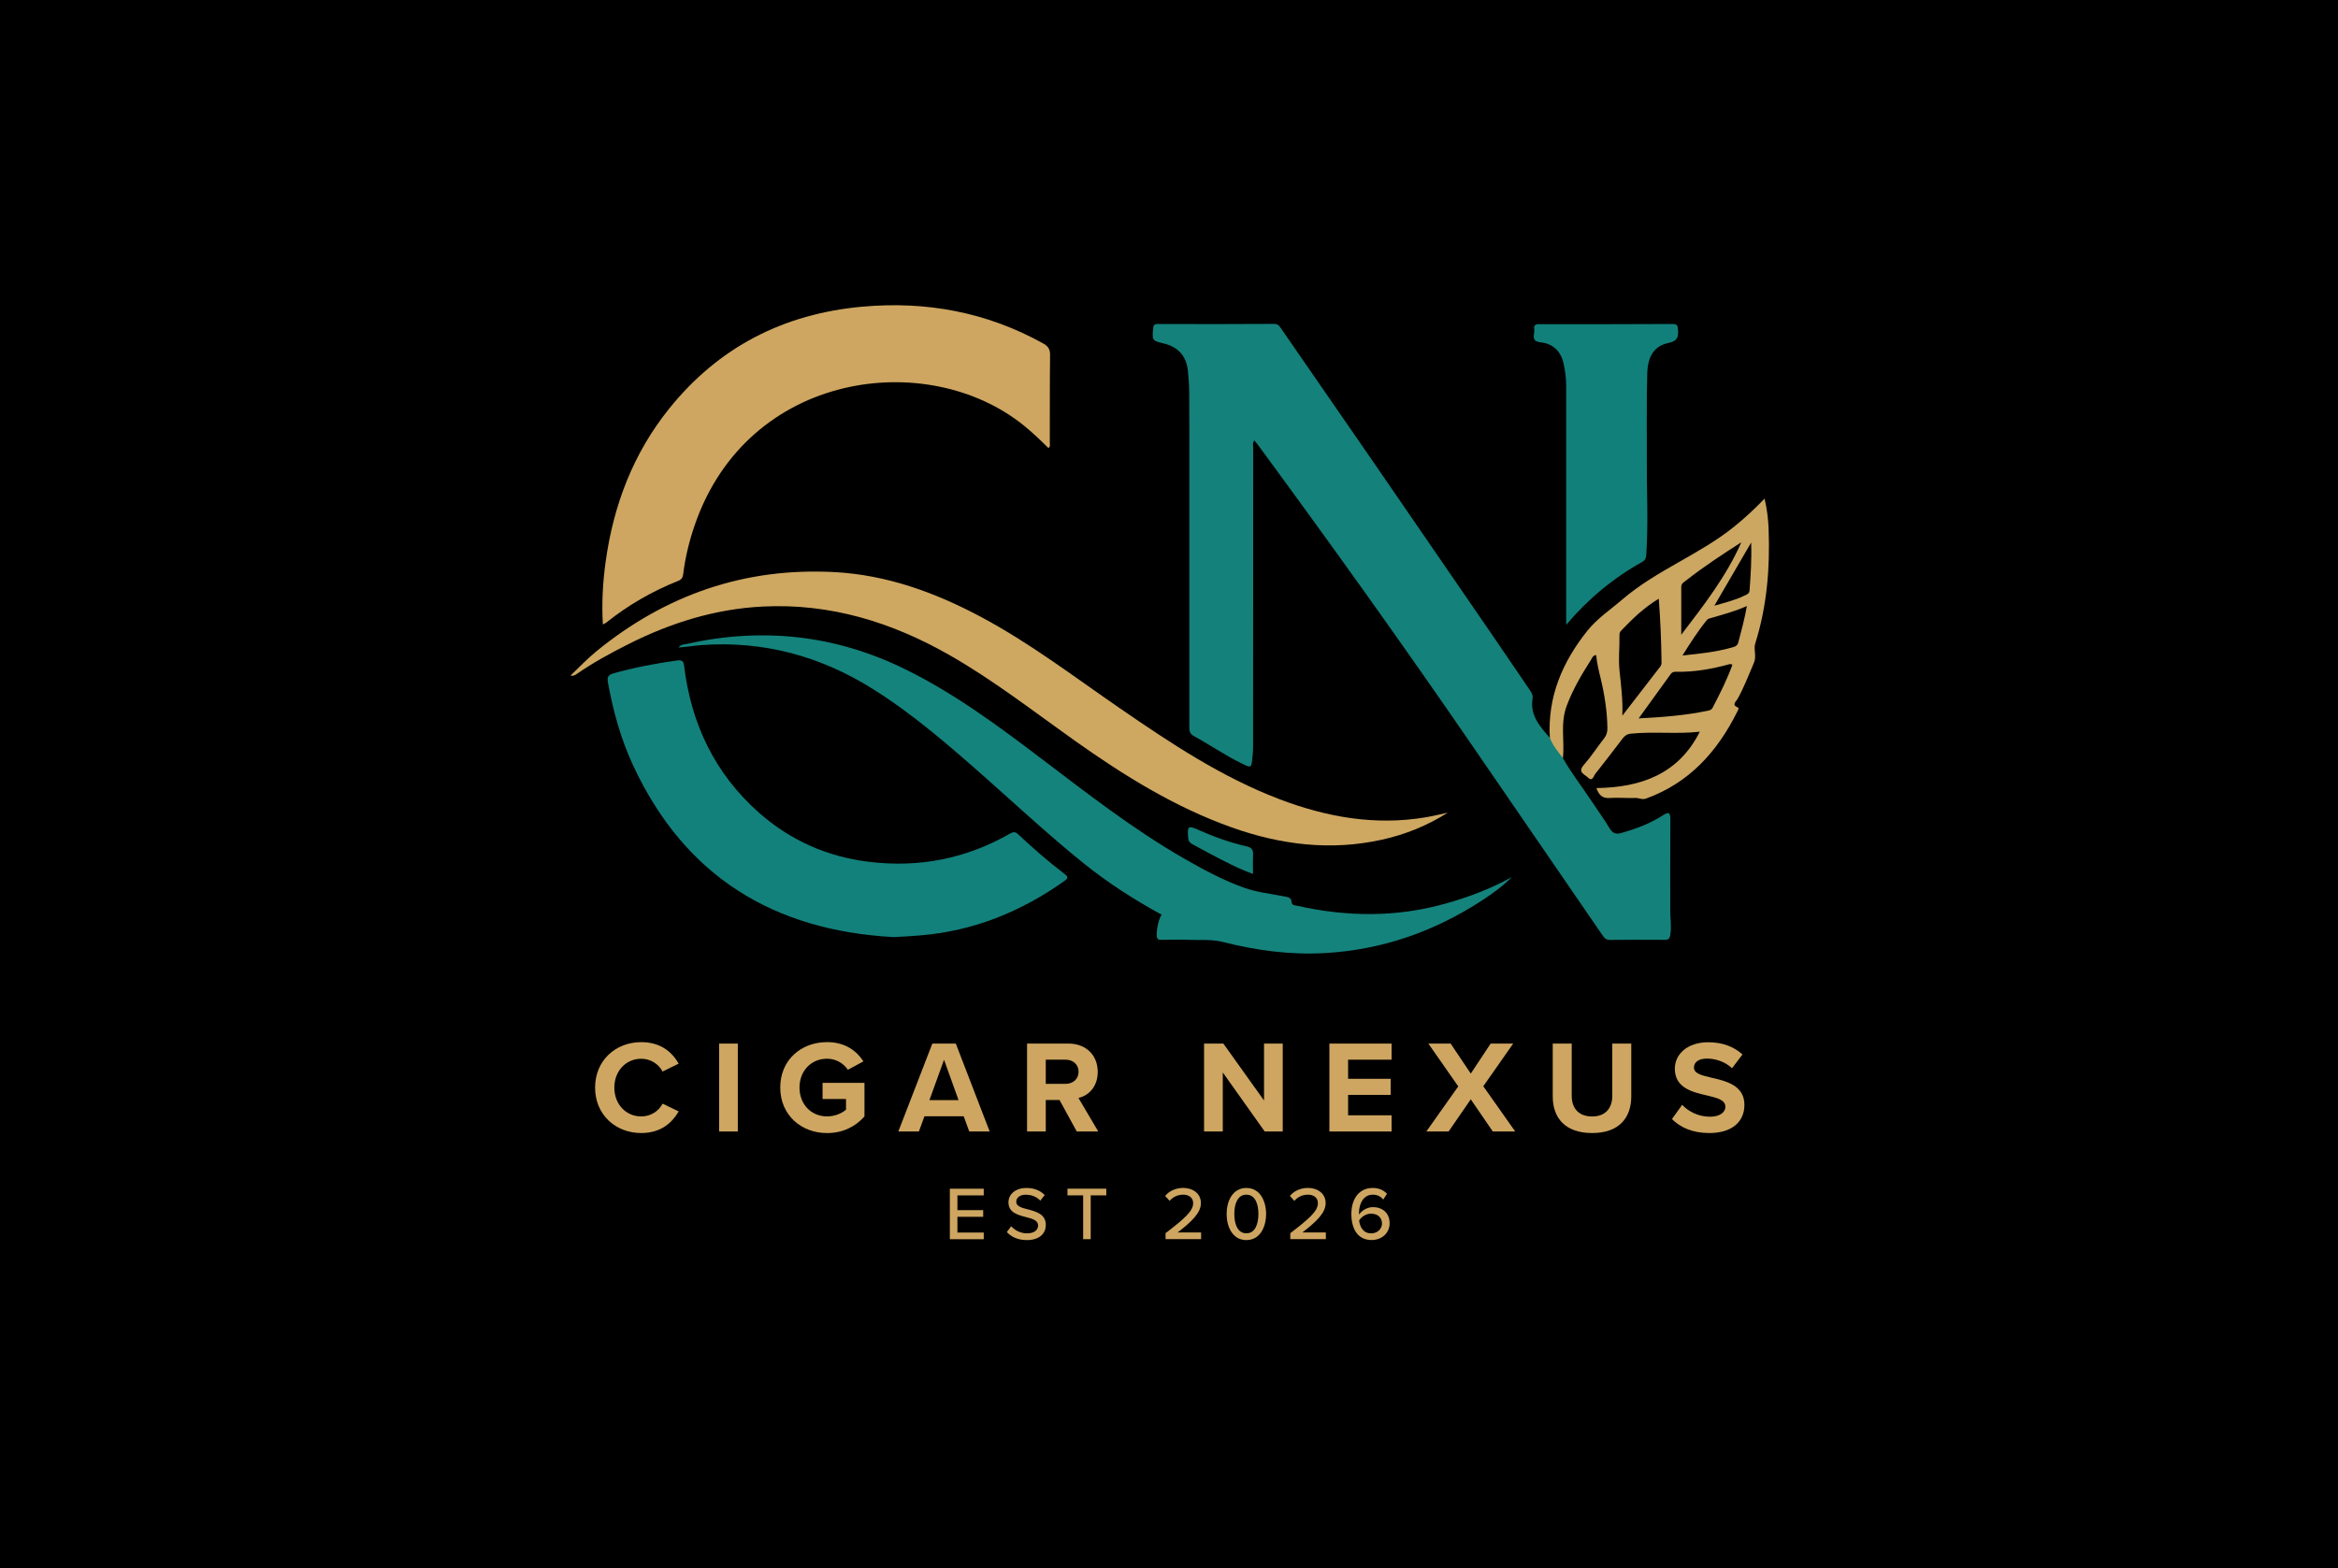
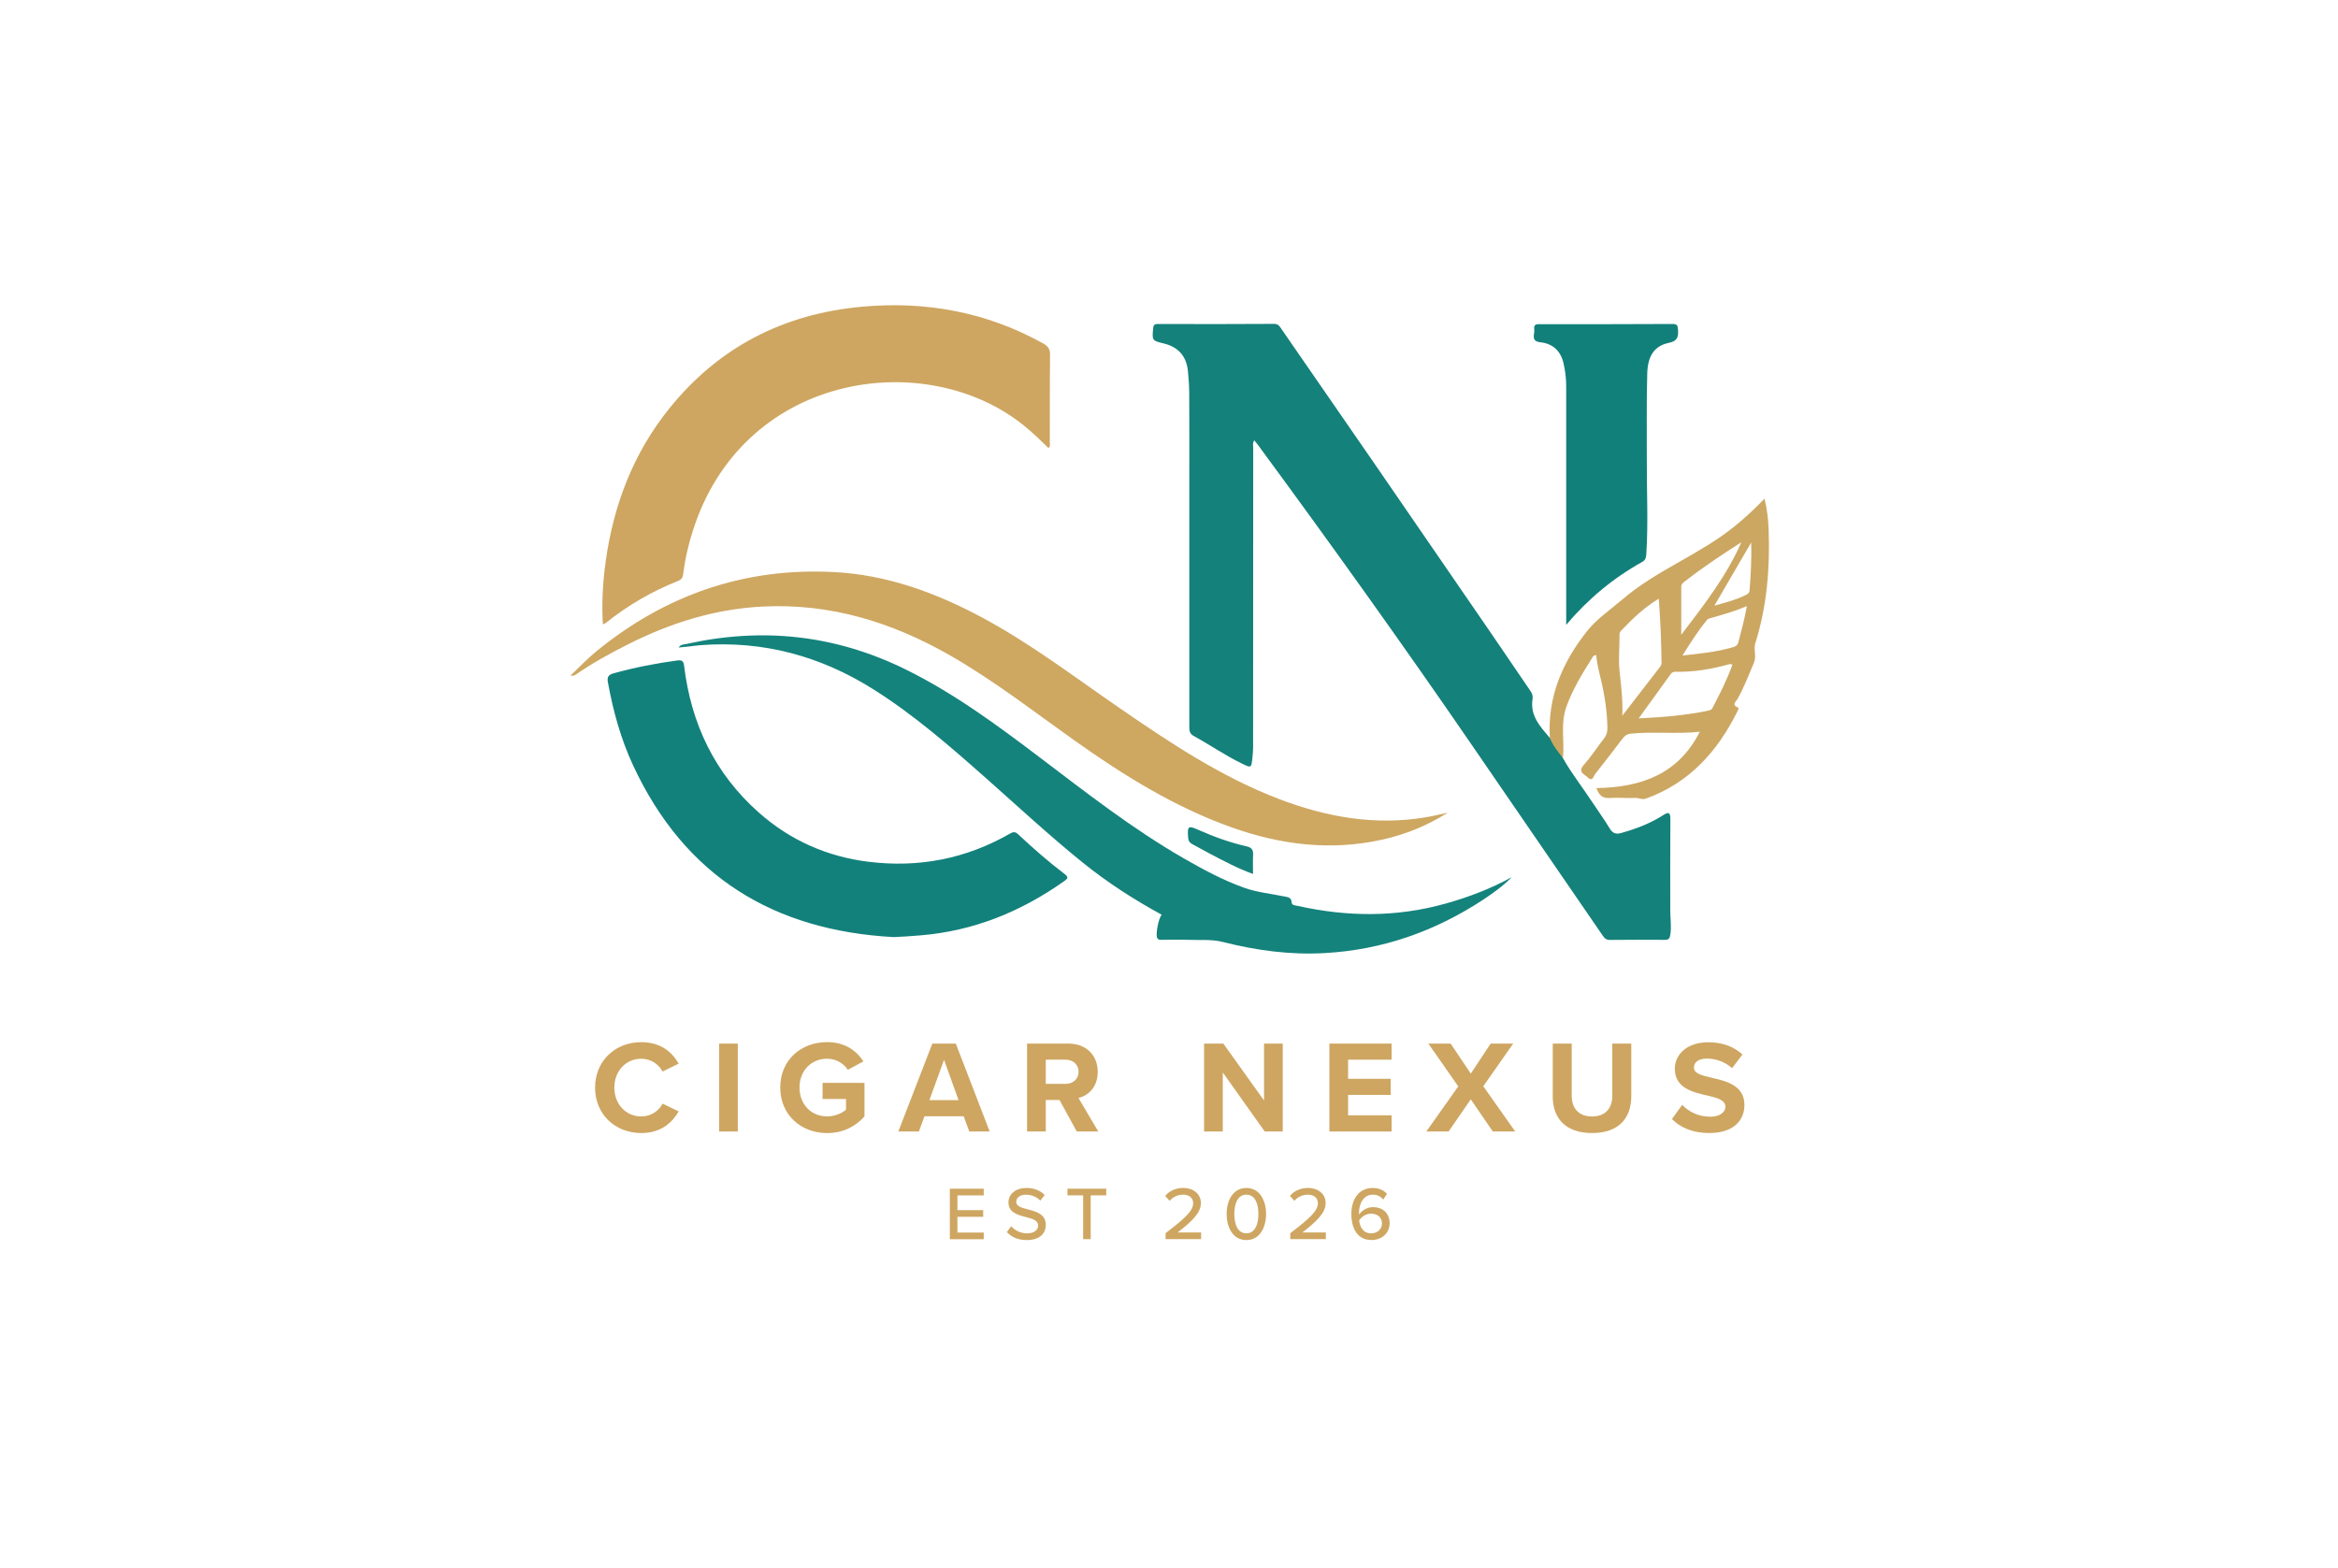
<svg xmlns="http://www.w3.org/2000/svg" version="1.1" id="Layer_1" x="0px" y="0px" viewBox="0 0 680 456" style="enable-background:new 0 0 680 456;" xml:space="preserve">
  <style type="text/css">
	.st0{fill:#14817A;}
	.st1{fill:#CEA661;}
	.st2{fill:#13817B;}
	.st3{fill:#14837C;}
	.st4{fill:#CEA761;}
	.st5{fill:#12807A;}
	.st6{fill:#CCA762;}
	.st7{fill:#15827B;}
</style>
-   <rect x="-15" y="-17" width="711" height="494" />
  <g>
    <g>
      <path class="st0" d="M454.57,220.54c2.46,4.39,5.59,8.34,8.35,12.53c1.74,2.65,3.62,5.21,5.25,7.92c0.88,1.47,1.85,1.77,3.42,1.32    c4.26-1.22,8.38-2.74,12.11-5.16c1.74-1.13,2.13-0.69,2.12,1.25c-0.07,8.81-0.02,17.62-0.03,26.43c0,2.31,0.38,4.6,0.04,6.94    c-0.16,1.12-0.4,1.65-1.63,1.64c-5.34-0.04-10.67-0.03-16.01,0.02c-1.01,0.01-1.51-0.47-2.02-1.22    c-12.63-18.42-25.28-36.82-37.92-55.23c-20.33-29.63-41.26-58.84-62.55-87.79c-0.26-0.35-0.56-0.68-0.9-1.09    c-0.56,0.84-0.31,1.62-0.31,2.34c-0.02,28.98-0.02,57.96-0.03,86.94c0,1-0.09,2-0.19,3c-0.32,3.08-0.33,3.08-3.04,1.76    c-4.88-2.36-9.33-5.47-14.08-8.06c-1.3-0.71-1.24-1.77-1.24-2.95c0.01-24.27,0-48.54,0-72.81c0-8.04,0.02-16.08-0.03-24.11    c-0.01-2.08-0.17-4.17-0.37-6.24c-0.43-4.36-2.8-7.03-7.07-8.06c-3.35-0.81-3.36-0.85-3.06-4.31c0.08-0.91,0.25-1.35,1.34-1.35    c11.29,0.04,22.58,0.04,33.87-0.03c1.21-0.01,1.6,0.74,2.11,1.48c8.97,12.97,17.94,25.93,26.88,38.91    c11.4,16.55,22.77,33.11,34.14,49.67c3.8,5.54,7.55,11.12,11.36,16.66c0.51,0.74,0.81,1.47,0.66,2.37    c-0.79,4.87,2.21,8.07,5.03,11.34C452.7,216.19,453.7,218.33,454.57,220.54z" />
      <path class="st1" d="M175.34,181.64c-0.37-6.31-0.01-12.35,0.83-18.38c2.29-16.4,8.02-31.4,18.44-44.37    c14.41-17.93,33.31-27.61,56.15-29.67c18.57-1.68,36.16,1.55,52.57,10.65c1.45,0.8,2.1,1.64,2.08,3.38    c-0.1,8.5-0.05,17-0.08,25.49c0,0.49,0.25,1.07-0.4,1.6c-2.28-2.25-4.59-4.48-7.1-6.51c-28.02-22.72-80.37-15.82-95.76,28.9    c-1.59,4.62-2.75,9.33-3.35,14.17c-0.12,1.02-0.41,1.66-1.45,2.07c-7.59,3.02-14.59,7.07-20.97,12.17    C176.09,181.33,175.8,181.41,175.34,181.64z" />
      <path class="st2" d="M259.93,272.61c-34.97-1.89-60.8-17.68-75.8-49.96c-3.57-7.68-5.79-15.77-7.31-24.08    c-0.29-1.59,0.04-2.26,1.74-2.73c6.04-1.66,12.16-2.87,18.36-3.7c1.36-0.18,1.87,0.07,2.05,1.55c2.04,16.9,8.95,31.4,21.8,42.75    c9.1,8.04,19.81,12.77,31.87,14.26c14.57,1.79,28.3-0.86,41.06-8.17c0.91-0.52,1.51-0.68,2.4,0.15    c4.35,4.06,8.81,7.99,13.56,11.59c1.12,0.85,0.97,1.26-0.05,1.99c-12.6,8.94-26.44,14.59-41.95,15.85    C265.12,272.31,262.59,272.51,259.93,272.61z" />
      <path class="st3" d="M439.72,255.16c-2.56,2.57-5.47,4.68-8.45,6.64c-13.98,9.15-29.21,14.53-46,15.46    c-10.06,0.56-19.87-0.76-29.55-3.22c-3.47-0.88-6.91-0.48-10.36-0.64c-2.39-0.11-4.79,0-7.19-0.01c-0.58,0-1.26,0.17-1.62-0.57    c-0.48-0.99,0.38-5.71,1.33-6.72c-8.11-4.42-15.83-9.4-22.99-15.18c-9.68-7.82-18.8-16.29-28.11-24.54    c-10.42-9.22-20.89-18.37-32.71-25.82c-15.38-9.7-32.08-14.25-50.3-12.88c-1.08,0.08-2.15,0.25-3.22,0.37    c-0.99,0.11-1.97,0.2-3.18,0.32c0.63-0.95,1.56-0.87,2.26-1.03c21.96-4.9,43.09-2.7,63.41,7.23c14.27,6.97,26.93,16.34,39.5,25.87    c13.55,10.27,26.95,20.75,41.73,29.25c5.7,3.28,11.51,6.41,17.69,8.6c3.66,1.3,7.63,1.69,11.47,2.47    c1.05,0.22,2.16,0.22,2.25,1.77c0.05,0.88,1.03,0.84,1.66,0.98c14.42,3.23,28.79,3.38,43.1-0.65    C427.13,260.99,433.59,258.54,439.72,255.16z" />
      <path class="st4" d="M421.08,236.41c-5.88,3.73-12.26,6.34-19.09,7.85c-14.96,3.32-29.46,1.52-43.75-3.56    c-16.63-5.92-31.41-15.13-45.7-25.27c-11.91-8.45-23.44-17.44-36.14-24.72c-16.92-9.7-34.89-15.26-54.61-14.26    c-13.83,0.7-26.71,4.74-38.99,10.92c-5.25,2.64-10.4,5.45-15.24,8.81c-0.42,0.29-0.88,0.5-1.63,0.35    c2.48-2.35,4.83-4.86,7.47-7.02c20.17-16.49,43.24-24.49,69.34-23.08c15.25,0.82,29.29,5.94,42.66,13.08    c14.23,7.6,27.01,17.38,40.25,26.49c14.71,10.13,29.57,20.04,46.4,26.46c13.79,5.26,27.96,7.79,42.73,5.28    C416.89,237.38,418.98,236.86,421.08,236.41z" />
      <path class="st5" d="M455.52,181.77c0-2.6,0-5.2,0-7.8c0-20.55-0.01-41.09,0-61.64c0-2.25-0.27-4.45-0.77-6.64    c-0.83-3.62-3.13-5.73-6.69-6.11c-3.02-0.33-1.61-2.41-1.83-3.8c-0.27-1.76,1.12-1.46,2.16-1.46c12.67-0.02,25.35,0.01,38.02-0.07    c1.45-0.01,1.56,0.51,1.64,1.71c0.15,2.11-0.22,3.27-2.7,3.79c-4.17,0.86-6.1,3.78-6.25,8.85c-0.25,8.33-0.09,16.67-0.13,25    c-0.05,9.17,0.45,18.35-0.14,27.52c-0.06,0.99-0.18,1.78-1.14,2.31C469.23,168.14,461.91,174.21,455.52,181.77z" />
      <path class="st6" d="M514.4,153.99c-0.11-2.89-0.42-5.76-1.19-8.94c-2.88,3.02-5.7,5.61-8.68,8.03    c-10.16,8.27-22.76,12.76-32.73,21.36c-3.44,2.96-7.27,5.48-10.12,9.05c-7.26,9.1-11.63,19.26-10.91,31.18    c0.87,2.21,2.37,4.02,3.81,5.87c0.51-5.07-0.84-10.13,1.12-15.29c1.81-4.81,4.34-9.07,7.05-13.32c0.33-0.52,0.54-1.32,1.5-1.35    c0.2,2.32,0.76,4.55,1.3,6.79c1.14,4.74,1.89,9.54,1.96,14.44c0.01,1.15-0.24,2.06-0.95,2.97c-2,2.56-3.76,5.31-5.91,7.74    c-1.9,2.15,0.2,2.69,1.16,3.65c1.37,1.35,1.67-0.4,2.13-0.99c2.7-3.38,5.3-6.84,7.94-10.27c0.62-0.81,1.26-1.36,2.43-1.48    c6.68-0.68,13.37,0.19,20.07-0.57c-6.25,12.42-17.17,16.2-30.07,16.4c0.77,2.16,1.84,3.03,3.9,2.88c2.46-0.17,4.95,0.09,7.42-0.01    c1.06-0.05,1.95,0.6,3.14,0.17c12.53-4.55,20.71-13.63,26.49-25.24c0.2-0.4,0.62-1.07,0.21-1.24c-1.99-0.79-0.49-1.79-0.11-2.48    c1.88-3.39,3.26-6.99,4.77-10.54c0.83-1.95-0.18-3.86,0.38-5.62C513.92,176.36,514.82,165.25,514.4,153.99z M488.99,170.71    c0-1.02,0.86-1.41,1.5-1.92c5.09-4,10.52-7.53,15.97-11.04c-4.33,9.86-10.86,18.25-17.47,26.9    C488.99,180,488.98,175.35,488.99,170.71z M471.85,208.2c0.18-4.82-0.39-8.97-0.82-13.11c-0.36-3.48,0.06-6.94-0.01-10.42    c-0.02-0.49,0.17-0.89,0.51-1.24c3.25-3.39,6.61-6.67,10.92-9.26c0.48,6.36,0.74,12.5,0.8,18.65c0.01,0.36-0.13,0.78-0.34,1.06    C479.36,198.51,475.78,203.12,471.85,208.2z M498.07,205.95c-0.34,0.63-0.9,0.71-1.53,0.84c-6.44,1.33-12.96,1.85-19.94,2.2    c3.3-4.55,6.32-8.72,9.32-12.9c0.36-0.49,0.8-0.68,1.38-0.67c5.37,0.13,10.6-0.78,15.75-2.22c0.19-0.06,0.43,0.07,0.83,0.14    C502.29,197.76,500.21,201.87,498.07,205.95z M505.6,186.82c-0.3,1.16-1.08,1.32-1.98,1.57c-4.54,1.29-9.21,1.76-14.28,2.3    c2.35-3.73,4.53-7.19,7.14-10.36c0.3-0.37,0.94-0.49,1.45-0.63c3.32-0.96,6.66-1.87,10.15-3.4    C507.39,180.15,506.48,183.48,505.6,186.82z M508.85,171.81c-0.07,0.95-0.89,1.17-1.57,1.5c-2.57,1.27-5.34,1.93-8.66,2.89    c3.65-6.27,7.04-12.09,10.7-18.37C509.49,162.83,509.18,167.32,508.85,171.81z" />
      <path class="st7" d="M364.44,254.24c-4.38-1.56-8.57-3.81-12.78-6.02c-1.64-0.86-3.24-1.79-4.88-2.65    c-0.74-0.39-1.13-0.87-1.2-1.77c-0.28-3.5-0.07-3.75,3.07-2.34c4.52,2.02,9.17,3.67,13.99,4.77c1.42,0.32,1.88,1.03,1.82,2.41    C364.37,250.46,364.44,252.3,364.44,254.24z" />
    </g>
    <g>
      <path class="st1" d="M173.08,316.39c0-7.86,5.94-13.22,13.42-13.22c5.83,0,9.08,3.07,10.89,6.25l-4.68,2.3    c-1.07-2.07-3.37-3.72-6.21-3.72c-4.45,0-7.82,3.56-7.82,8.39c0,4.83,3.37,8.39,7.82,8.39c2.84,0,5.14-1.61,6.21-3.72l4.68,2.26    c-1.84,3.18-5.06,6.29-10.89,6.29C179.02,329.61,173.08,324.25,173.08,316.39z" />
      <path class="st1" d="M209.15,303.59h5.44v25.57h-5.44V303.59z" />
      <path class="st1" d="M240.54,303.16c5.29,0,8.62,2.57,10.58,5.6l-4.52,2.45c-1.19-1.8-3.37-3.22-6.06-3.22    c-4.64,0-8.01,3.56-8.01,8.39c0,4.83,3.37,8.39,8.01,8.39c2.34,0,4.41-0.96,5.52-1.96v-3.11h-6.82v-4.68h12.19v9.77    c-2.61,2.91-6.25,4.83-10.89,4.83c-7.47,0-13.61-5.21-13.61-13.26C226.93,308.3,233.06,303.16,240.54,303.16z" />
      <path class="st1" d="M280.29,324.74h-11.42l-1.61,4.41h-5.98l9.89-25.57h6.82l9.85,25.57h-5.94L280.29,324.74z M270.32,320.03    h8.47l-4.22-11.73L270.32,320.03z" />
      <path class="st1" d="M308.15,319.99h-3.99v9.16h-5.44v-25.57h11.96c5.33,0,8.59,3.49,8.59,8.24c0,4.52-2.84,6.94-5.6,7.59    l5.75,9.74h-6.25L308.15,319.99z M309.87,308.26h-5.71v7.05h5.71c2.19,0,3.83-1.38,3.83-3.53S312.06,308.26,309.87,308.26z" />
      <path class="st1" d="M355.64,311.98v17.17h-5.44v-25.57h5.6l11.84,16.56v-16.56h5.44v25.57h-5.25L355.64,311.98z" />
      <path class="st1" d="M386.65,303.59h18.09v4.68h-12.65v5.56h12.38v4.68h-12.38v5.94h12.65v4.71h-18.09V303.59z" />
      <path class="st1" d="M427.77,319.8l-6.44,9.35h-6.48l9.28-13.11l-8.7-12.46h6.48l5.86,8.74l5.79-8.74h6.55l-8.7,12.42l9.28,13.15    h-6.52L427.77,319.8z" />
      <path class="st1" d="M451.61,303.59h5.52v15.18c0,3.57,1.96,6.02,5.94,6.02c3.91,0,5.86-2.45,5.86-6.02v-15.18h5.52v15.33    c0,6.36-3.64,10.69-11.38,10.69c-7.82,0-11.46-4.37-11.46-10.66V303.59z" />
      <path class="st1" d="M489.25,321.41c1.8,1.88,4.6,3.45,8.13,3.45c2.99,0,4.45-1.42,4.45-2.88c0-1.92-2.22-2.57-5.17-3.26    c-4.18-0.96-9.54-2.11-9.54-7.82c0-4.25,3.68-7.7,9.7-7.7c4.06,0,7.44,1.23,9.97,3.56l-3.03,3.99c-2.07-1.92-4.83-2.8-7.32-2.8    c-2.45,0-3.76,1.07-3.76,2.61c0,1.72,2.15,2.26,5.1,2.95c4.22,0.96,9.58,2.22,9.58,7.9c0,4.68-3.33,8.2-10.23,8.2    c-4.91,0-8.43-1.65-10.85-4.06L489.25,321.41z" />
    </g>
    <g>
      <path class="st1" d="M276.26,345.81h9.86v1.94h-7.66v4.29h7.5v1.94h-7.5v4.58h7.66v1.94h-9.86V345.81z" />
      <path class="st1" d="M294.1,356.72c0.99,1.1,2.57,2.07,4.62,2.07c2.38,0,3.21-1.21,3.21-2.27c0-1.54-1.67-1.98-3.54-2.46    c-2.35-0.62-5.08-1.3-5.08-4.29c0-2.42,2.13-4.18,5.19-4.18c2.27,0,4.05,0.73,5.35,2.05l-1.28,1.63    c-1.12-1.19-2.66-1.72-4.25-1.72c-1.63,0-2.75,0.84-2.75,2.07c0,1.32,1.58,1.74,3.41,2.2c2.4,0.64,5.19,1.39,5.19,4.51    c0,2.29-1.58,4.42-5.54,4.42c-2.62,0-4.53-0.95-5.79-2.33L294.1,356.72z" />
      <path class="st1" d="M315.02,347.74h-4.55v-1.94h11.29v1.94h-4.53v12.74h-2.2V347.74z" />
      <path class="st1" d="M339,358.74c5.5-4.22,8.03-6.42,8.03-8.74c0-1.72-1.43-2.46-2.86-2.46c-1.74,0-3.08,0.73-3.98,1.8l-1.3-1.43    c1.21-1.52,3.21-2.33,5.26-2.33c2.64,0,5.13,1.5,5.13,4.42c0,2.86-2.75,5.43-6.78,8.54h6.84v1.94H339V358.74z" />
      <path class="st1" d="M362.5,345.59c4.07,0,5.74,3.94,5.74,7.57s-1.67,7.59-5.74,7.59c-4.07,0-5.74-3.96-5.74-7.59    S358.43,345.59,362.5,345.59z M362.5,347.54c-2.6,0-3.5,2.75-3.5,5.61s0.9,5.63,3.5,5.63c2.6,0,3.5-2.77,3.5-5.63    S365.1,347.54,362.5,347.54z" />
      <path class="st1" d="M375.28,358.74c5.5-4.22,8.03-6.42,8.03-8.74c0-1.72-1.43-2.46-2.86-2.46c-1.74,0-3.08,0.73-3.98,1.8    l-1.3-1.43c1.21-1.52,3.21-2.33,5.26-2.33c2.64,0,5.13,1.5,5.13,4.42c0,2.86-2.75,5.43-6.78,8.54h6.84v1.94h-10.34V358.74z" />
      <path class="st1" d="M399.26,345.59c1.85,0,3.19,0.68,4.14,1.69l-1.08,1.67c-0.75-0.86-1.61-1.41-3.06-1.41c-2.66,0-4,2.57-4,5.3    c0,0.18,0,0.33,0.02,0.48c0.64-0.99,2.22-2.16,4.03-2.16c2.64,0,4.86,1.58,4.86,4.71c0,2.64-2.05,4.86-5.28,4.86    c-4.2,0-5.85-3.54-5.85-7.57C393.03,349.06,395.06,345.59,399.26,345.59z M398.75,353.07c-1.36,0-2.68,0.79-3.45,1.96    c0.18,1.72,1.08,3.76,3.48,3.76c2.11,0,3.17-1.54,3.17-2.84C401.94,353.99,400.49,353.07,398.75,353.07z" />
    </g>
  </g>
</svg>
